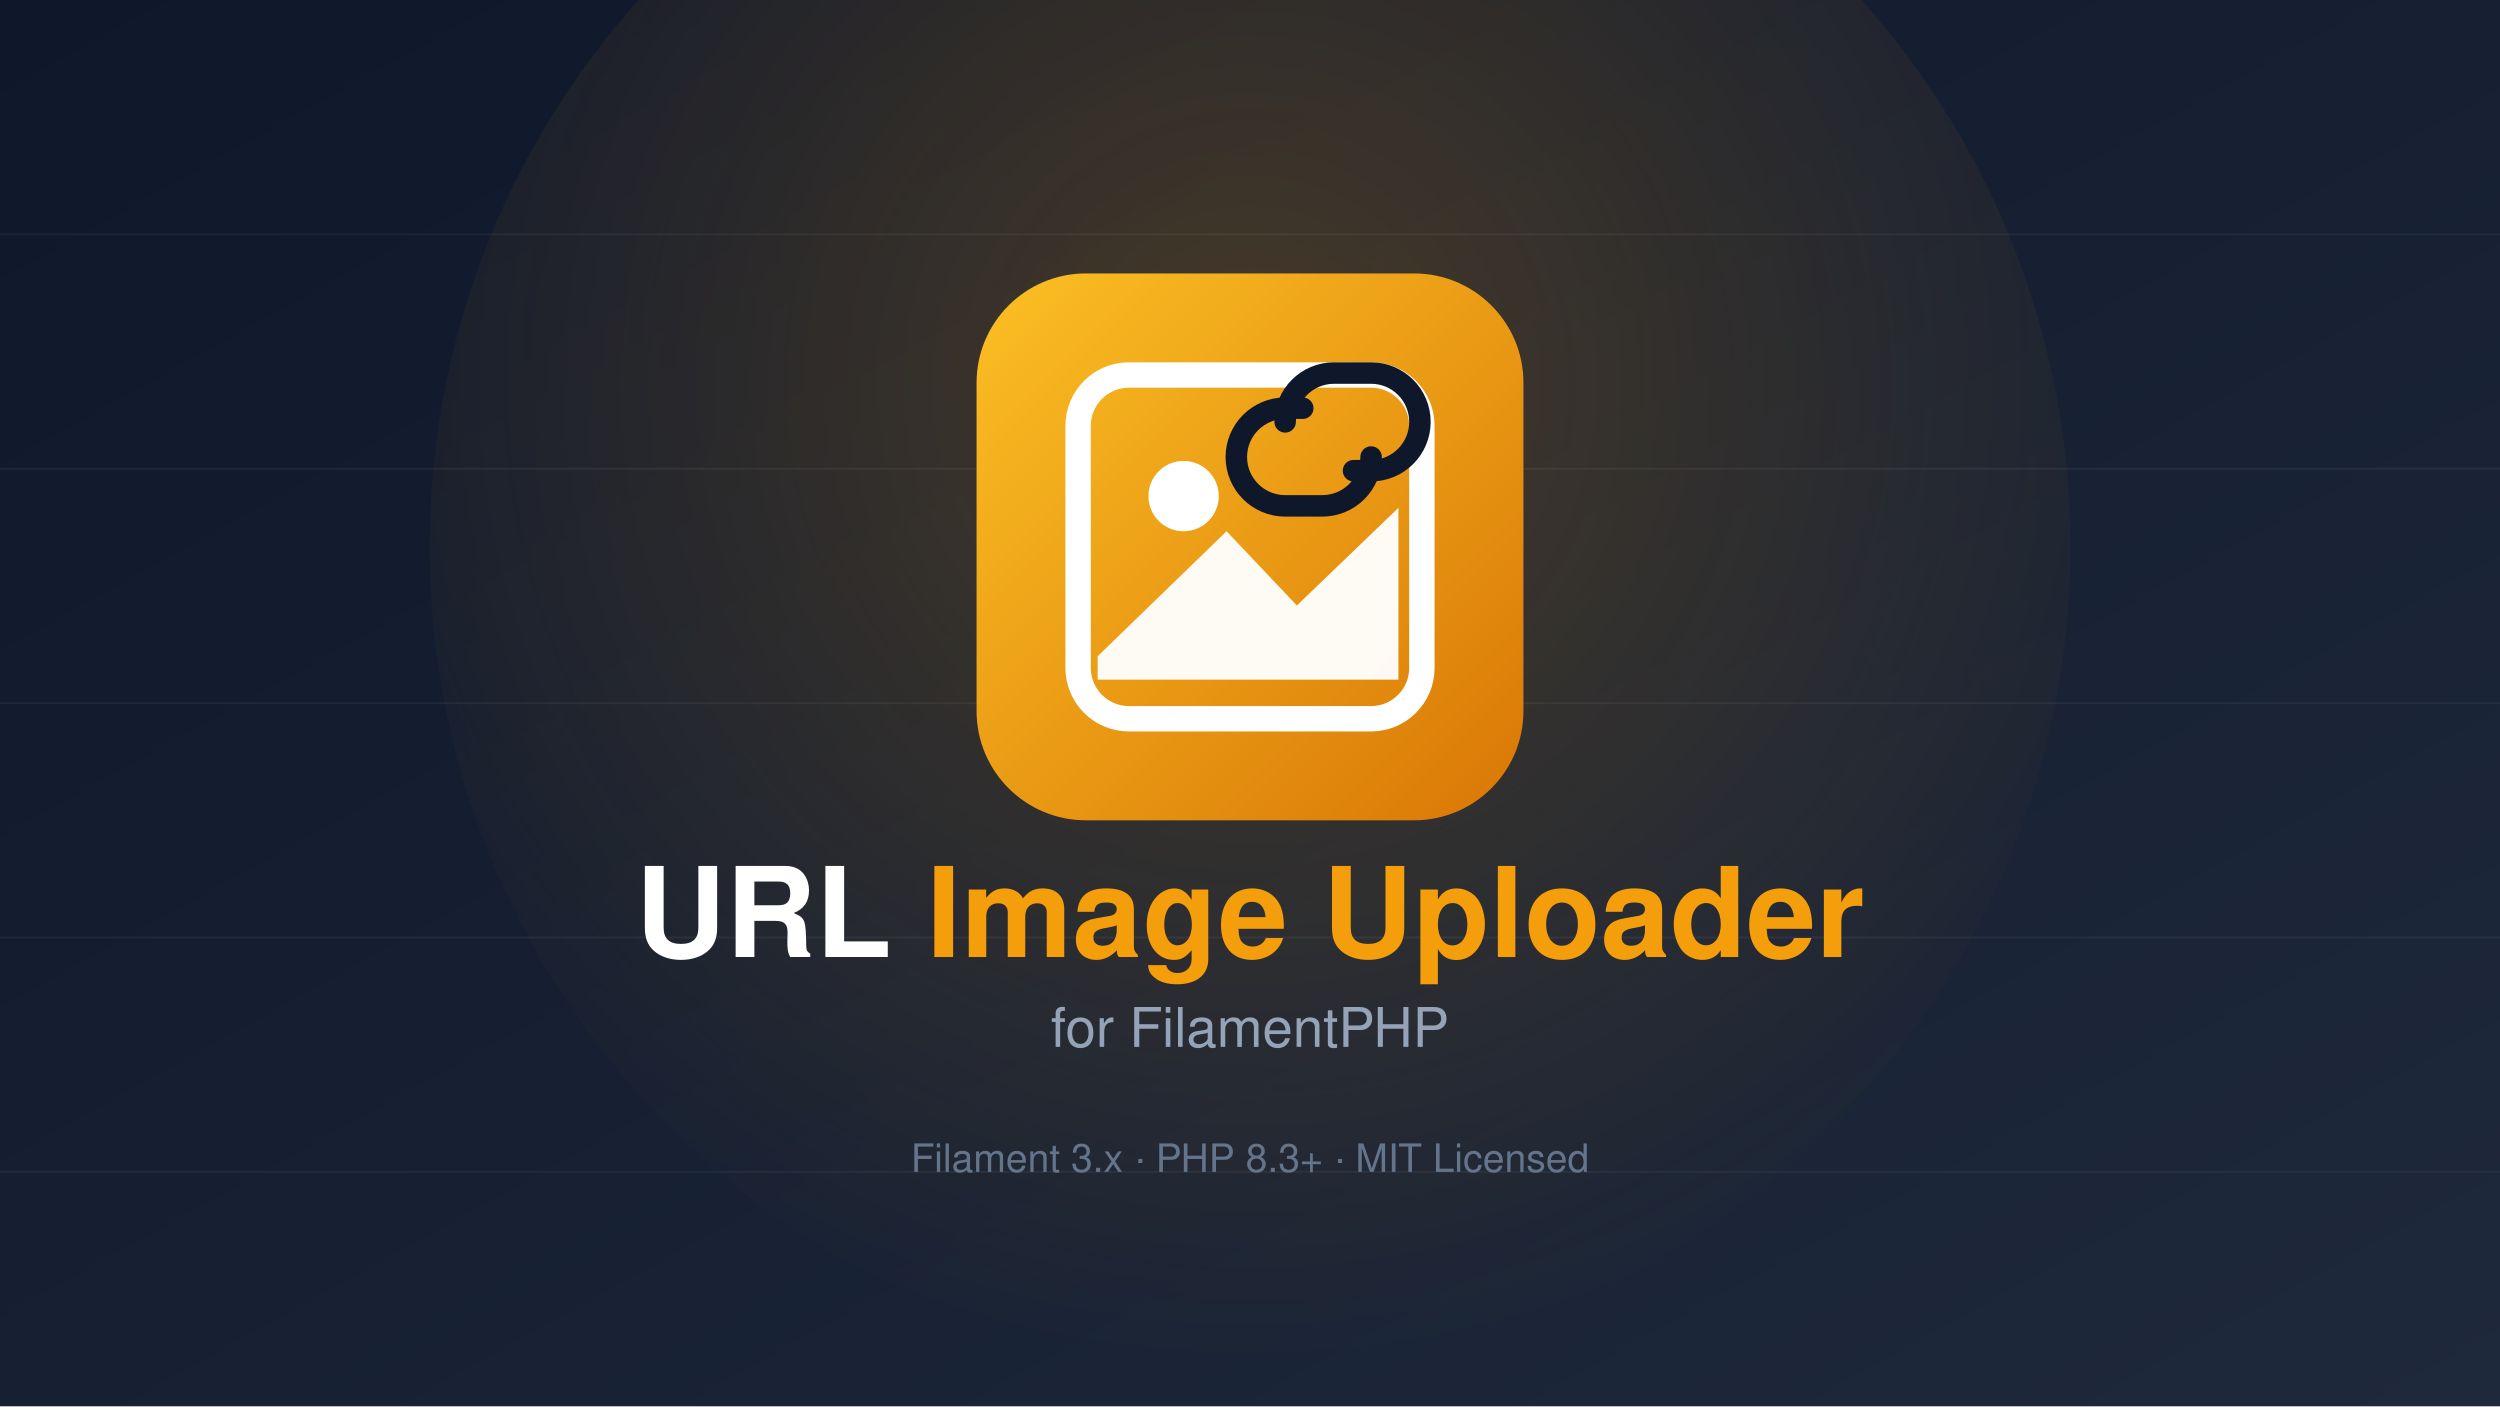
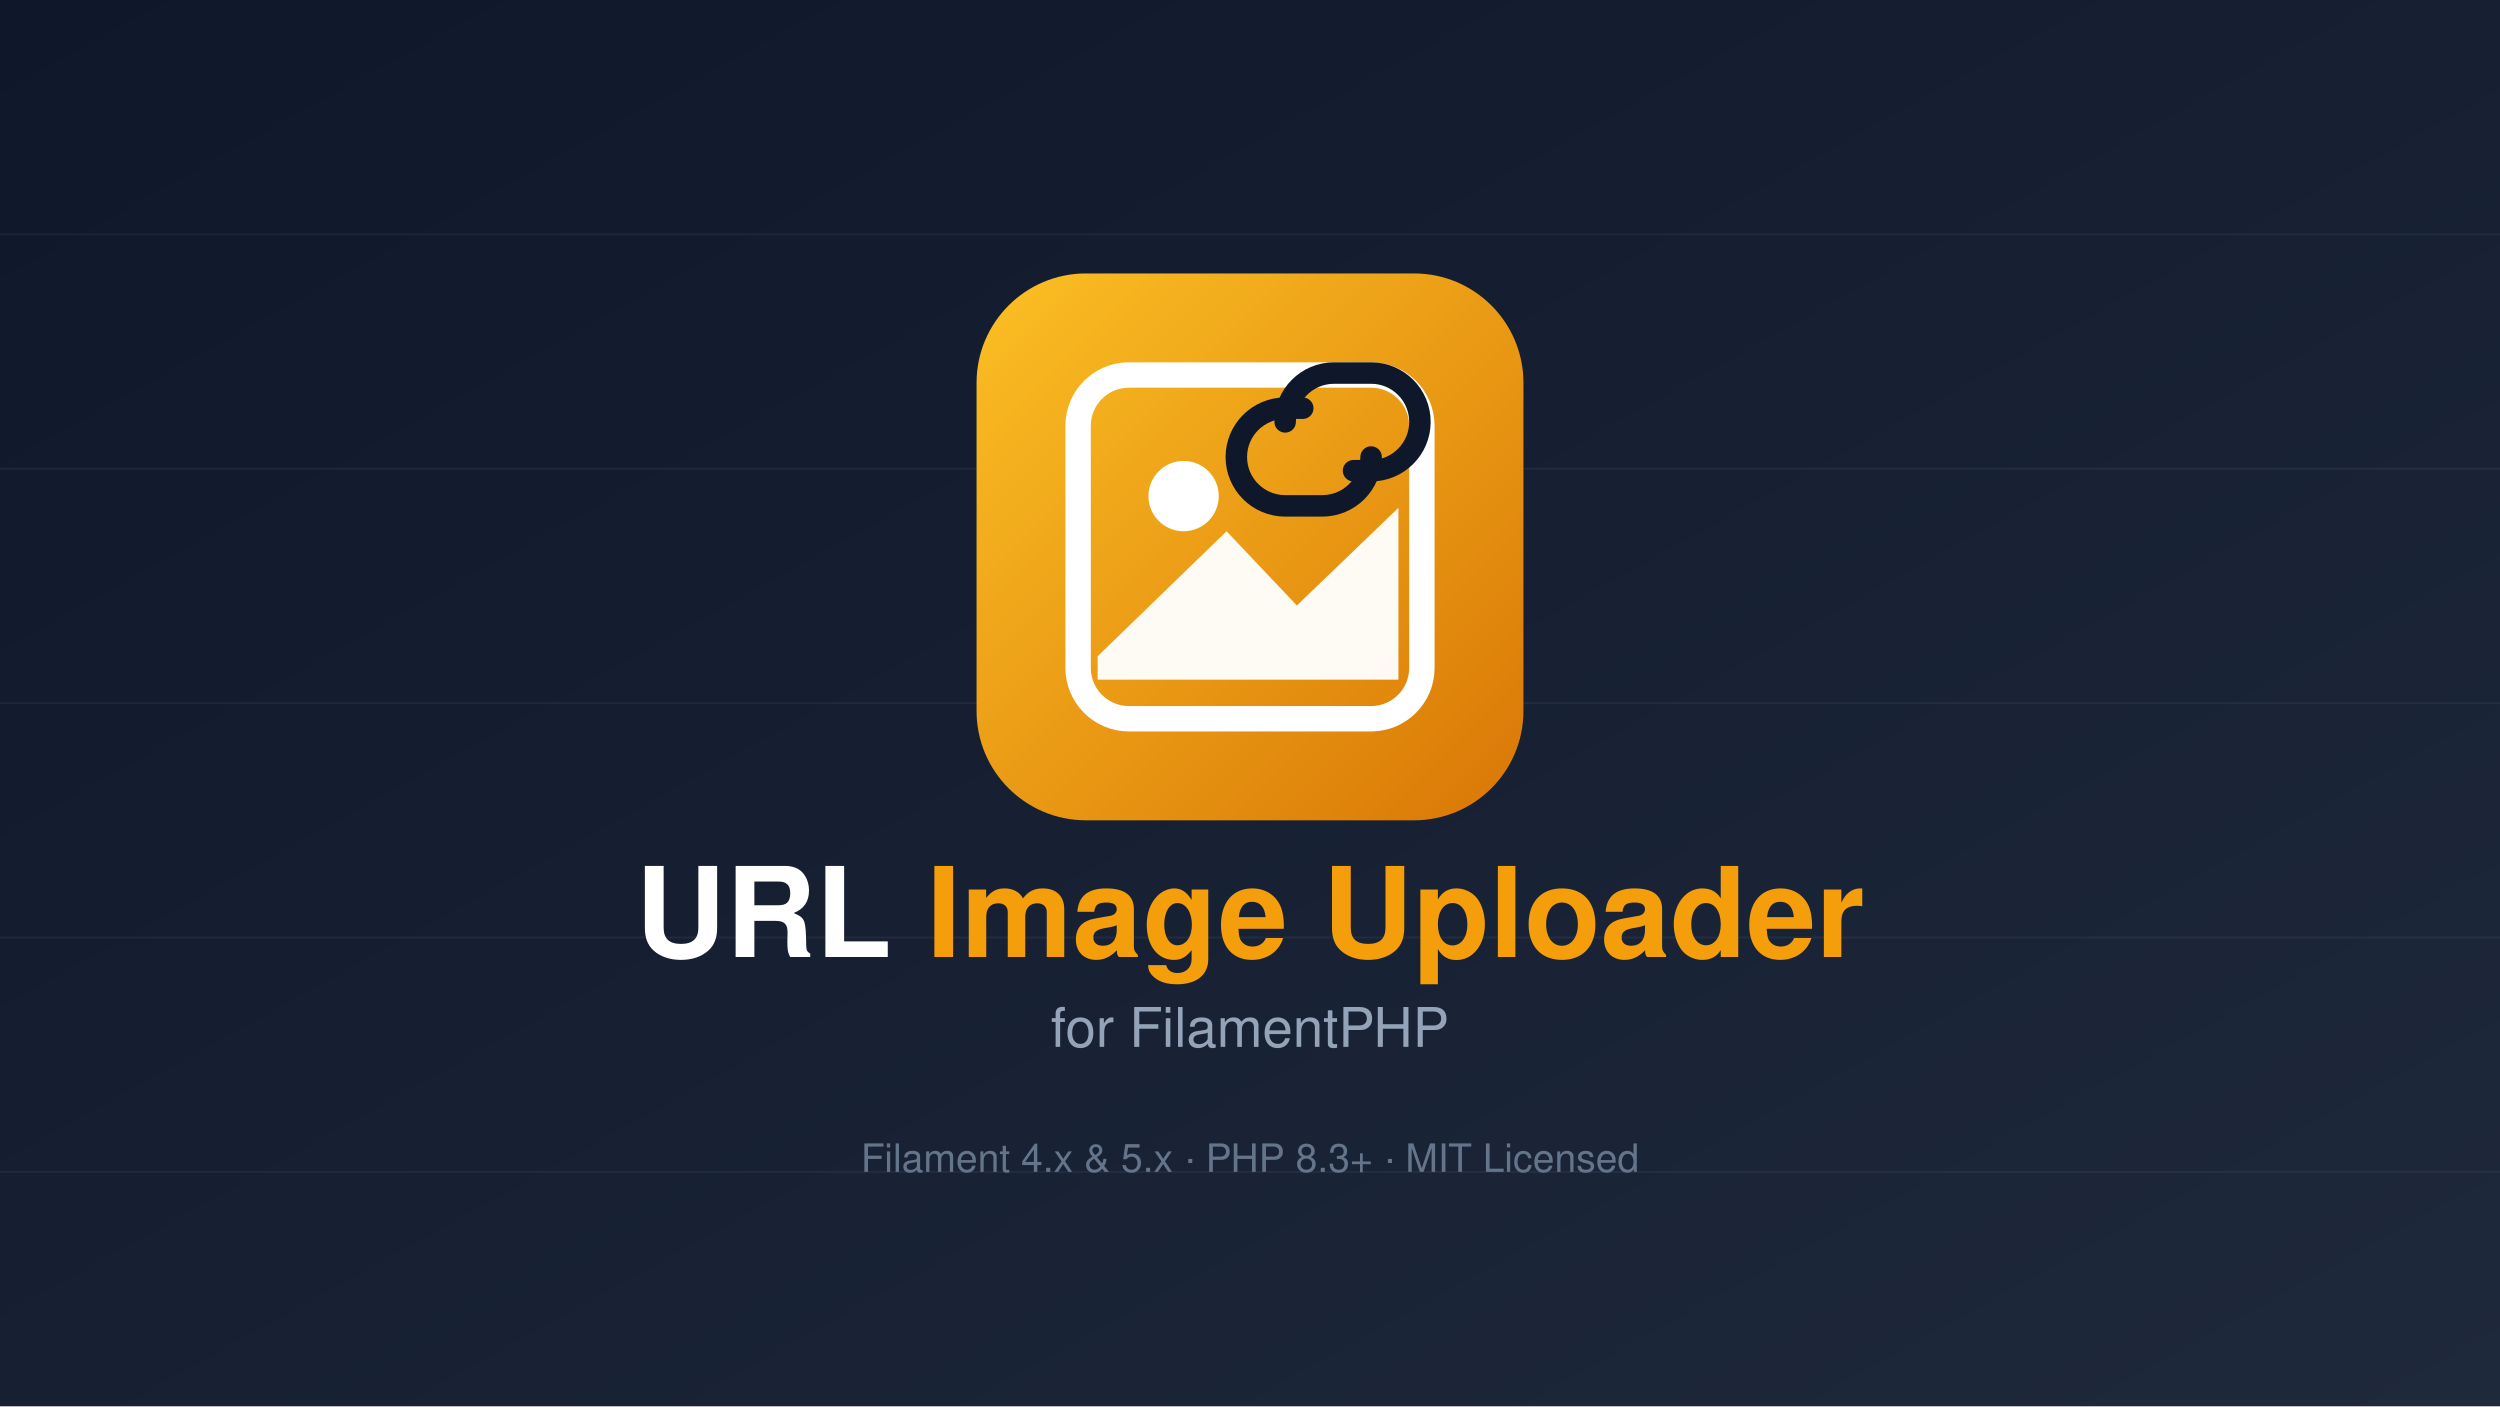
<svg xmlns="http://www.w3.org/2000/svg" width="1280" height="720" viewBox="0 0 1280 720">
  <defs>
    <linearGradient id="bgGrad" x1="0" y1="0" x2="1" y2="1">
      <stop offset="0%" stop-color="#0f172a" />
      <stop offset="100%" stop-color="#1e293b" />
    </linearGradient>
    <linearGradient id="iconGrad" x1="0" y1="0" x2="1" y2="1">
      <stop offset="0%" stop-color="#fbbf24" />
      <stop offset="100%" stop-color="#d97706" />
    </linearGradient>
-     <radialGradient id="glow" cx="50%" cy="40%" r="60%">
-       <stop offset="0%" stop-color="#f59e0b" stop-opacity="0.22" />
-       <stop offset="100%" stop-color="#f59e0b" stop-opacity="0" />
-     </radialGradient>
  </defs>
  <rect width="1280" height="720" fill="url(#bgGrad)" />
-   <circle cx="640" cy="280" r="420" fill="url(#glow)" />
  <g opacity="0.05" stroke="#ffffff" stroke-width="1">
    <line x1="0" y1="120" x2="1280" y2="120" />
    <line x1="0" y1="240" x2="1280" y2="240" />
    <line x1="0" y1="360" x2="1280" y2="360" />
    <line x1="0" y1="480" x2="1280" y2="480" />
    <line x1="0" y1="600" x2="1280" y2="600" />
  </g>
  <g transform="translate(500, 140)">
    <rect width="280" height="280" rx="56" fill="url(#iconGrad)" />
    <rect x="52" y="52" width="176" height="176" rx="26" fill="none" stroke="#ffffff" stroke-width="13" />
    <circle cx="106" cy="114" r="18" fill="#ffffff" />
    <path d="M62 196 L128 132 L164 170 L216 120 L216 208 L62 208 Z" fill="#ffffff" opacity="0.95" />
    <path d="M158 76 a25 25 0 0 1 25 -25 h19 a25 25 0 0 1 0 50 h-9" stroke="#0f172a" stroke-width="11" fill="none" stroke-linecap="round" />
    <path d="M202 94 a25 25 0 0 1 -25 25 h-19 a25 25 0 0 1 0 -50 h9" stroke="#0f172a" stroke-width="11" fill="none" stroke-linecap="round" />
  </g>
  <text x="640" y="490" font-family="-apple-system, 'Segoe UI', Helvetica, Arial, sans-serif" font-size="64" font-weight="700" fill="#ffffff" text-anchor="middle">URL <tspan fill="#f59e0b">Image Uploader</tspan>
  </text>
  <text x="640" y="536" font-family="-apple-system, 'Segoe UI', Helvetica, Arial, sans-serif" font-size="28" font-weight="500" fill="#94a3b8" text-anchor="middle">for FilamentPHP</text>
  <g font-family="-apple-system, 'Segoe UI', Helvetica, Arial, sans-serif" font-size="20" fill="#64748b" text-anchor="middle">
-     <text x="640" y="600">Filament 3.x  ·  PHP 8.3+  ·  MIT Licensed</text>
+     <text x="640" y="600">Filament 4.x &amp; 5.x  ·  PHP 8.3+  ·  MIT Licensed</text>
  </g>
</svg>
